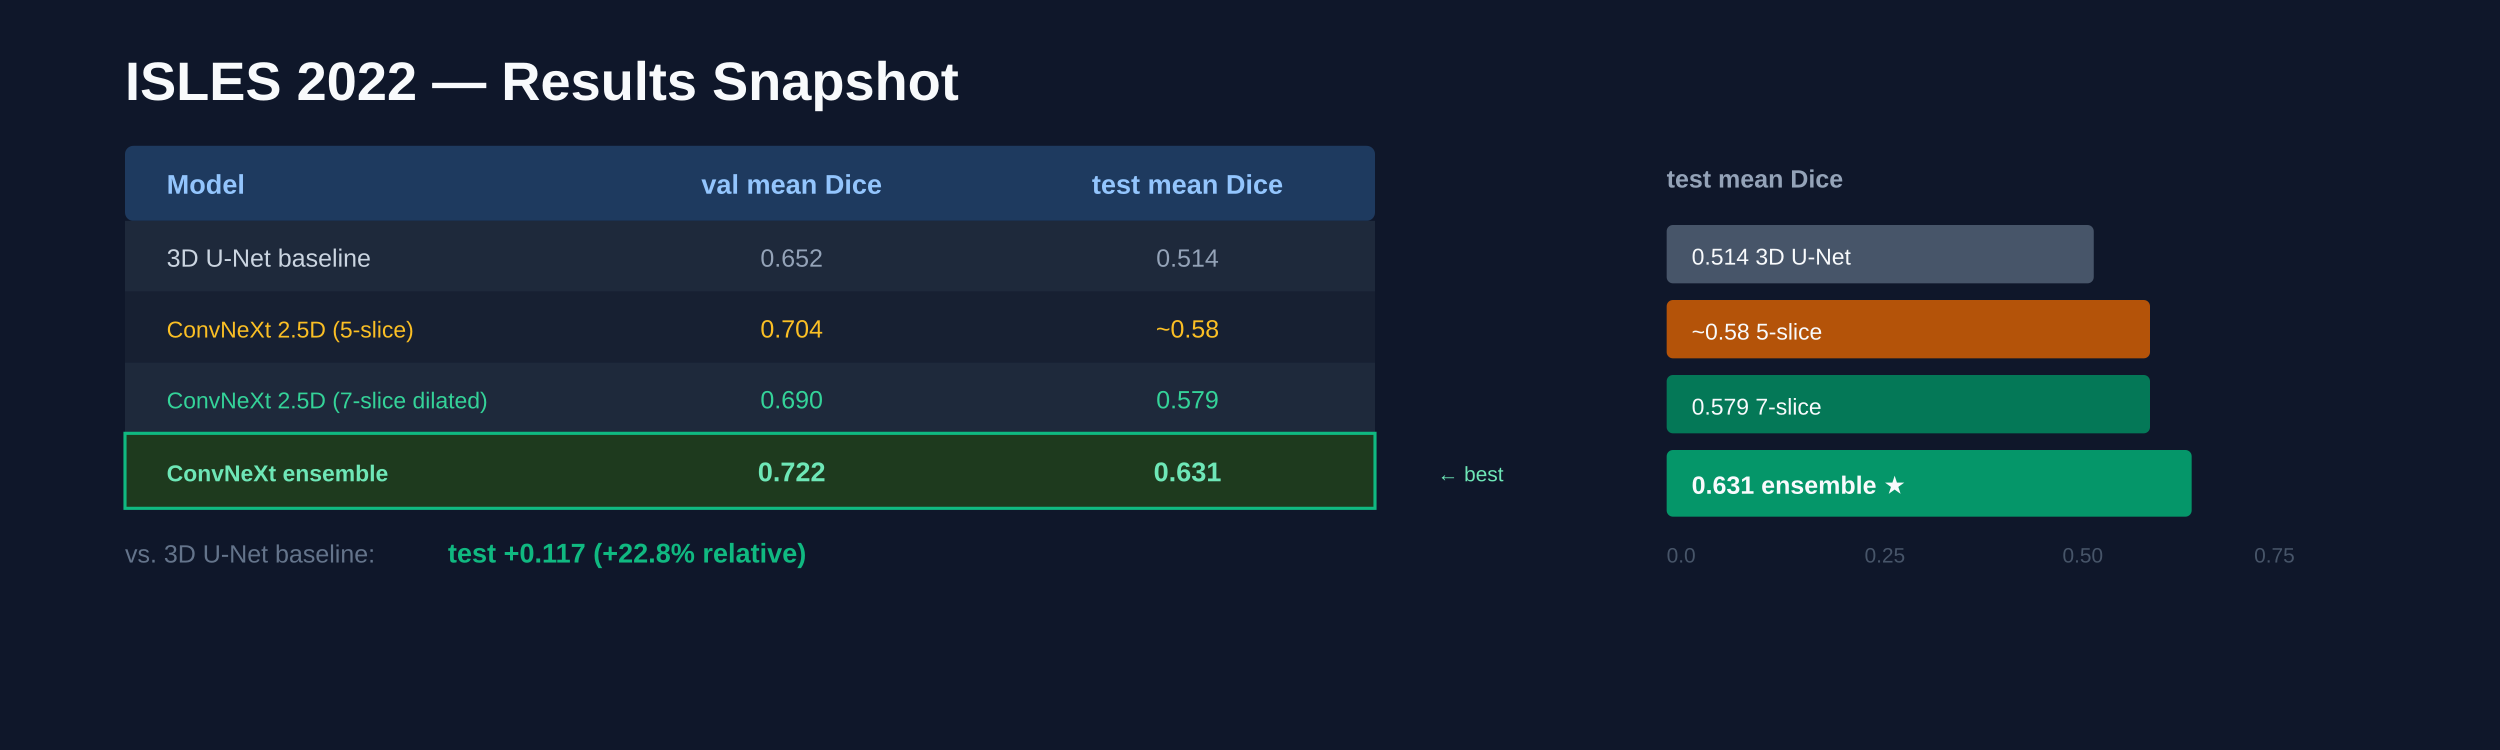
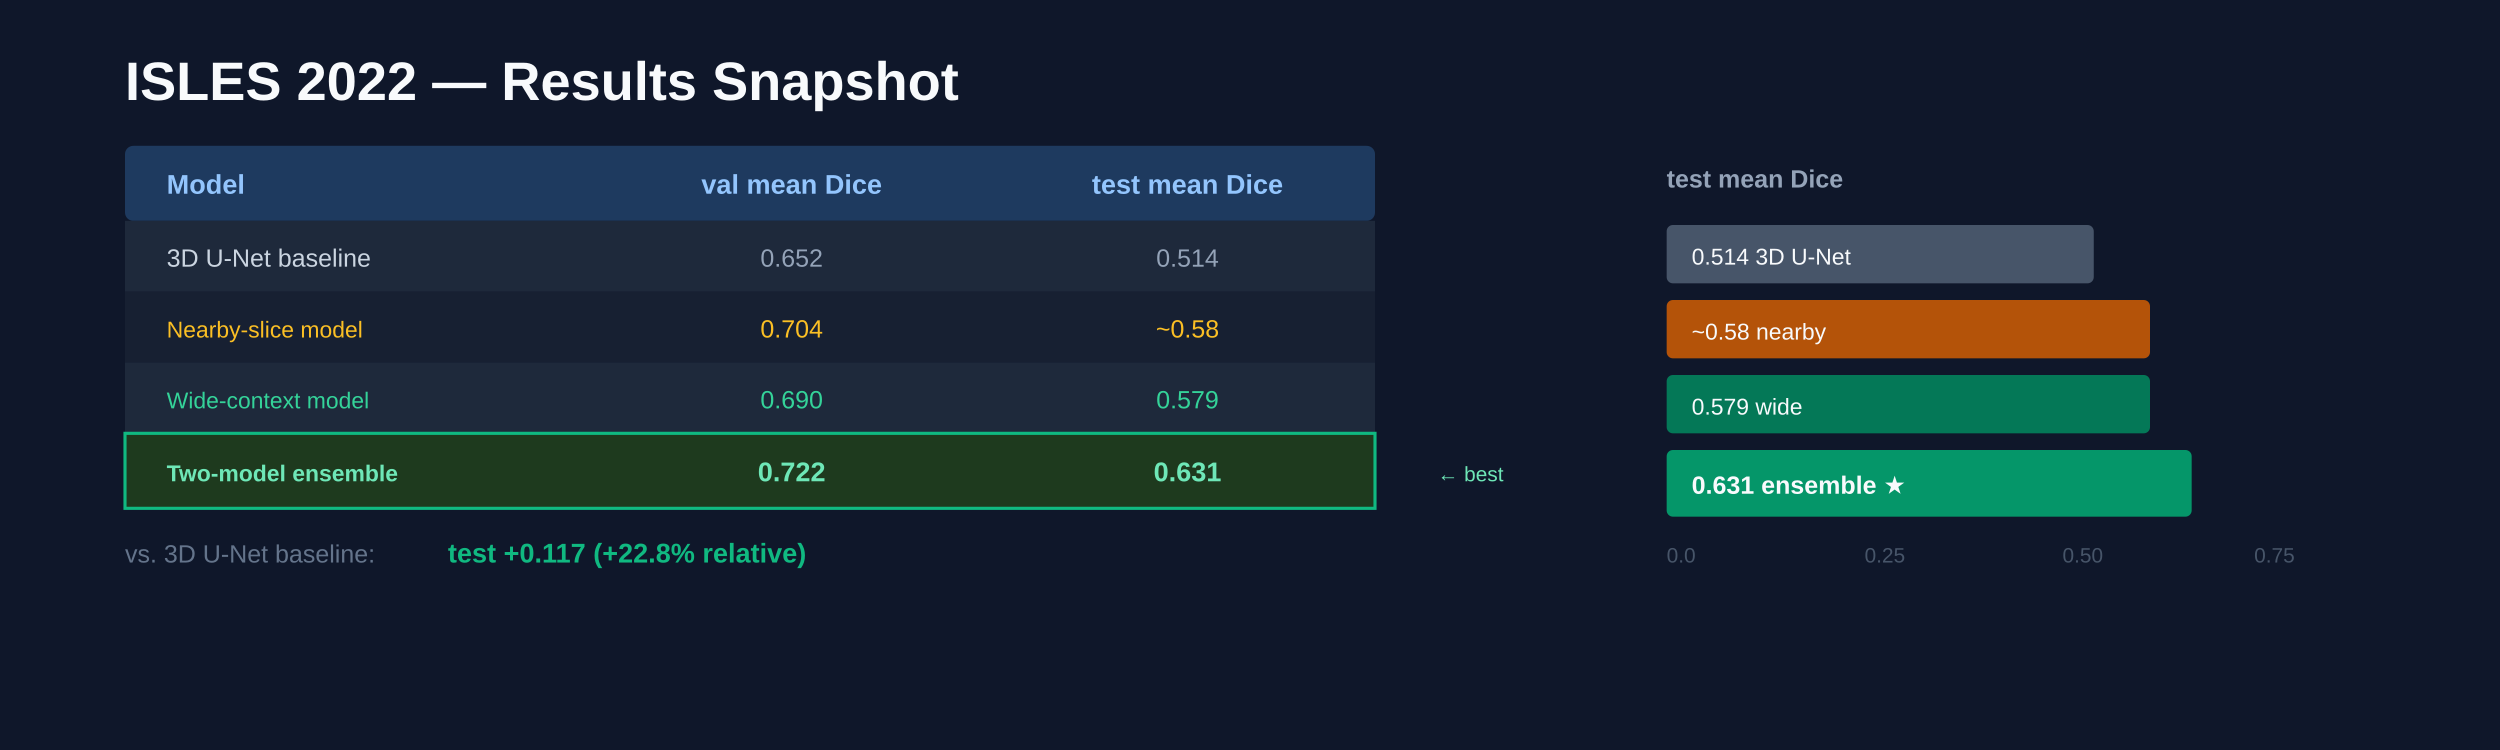
<svg xmlns="http://www.w3.org/2000/svg" width="1200" height="360" viewBox="0 0 1200 360" role="img" aria-labelledby="title desc">
  <rect width="1200" height="360" fill="#0f172a" />
  <text x="60" y="48" fill="#f8fafc" font-family="Arial, Helvetica, sans-serif" font-size="26" font-weight="700">ISLES 2022 — Results Snapshot</text>
  <rect x="60" y="70" width="600" height="36" rx="4" fill="#1e3a5f" />
  <text x="80" y="93" fill="#93c5fd" font-family="Arial" font-size="13" font-weight="700">Model</text>
  <text x="380" y="93" fill="#93c5fd" font-family="Arial" font-size="13" font-weight="700" text-anchor="middle">val mean Dice</text>
  <text x="570" y="93" fill="#93c5fd" font-family="Arial" font-size="13" font-weight="700" text-anchor="middle">test mean Dice</text>
  <rect x="60" y="106" width="600" height="34" fill="#1e293b" />
  <text x="80" y="128" fill="#cbd5e1" font-family="Arial" font-size="12">3D U-Net baseline</text>
  <text x="380" y="128" fill="#94a3b8" font-family="Arial" font-size="12" text-anchor="middle">0.652</text>
  <text x="570" y="128" fill="#94a3b8" font-family="Arial" font-size="12" text-anchor="middle">0.514</text>
  <rect x="60" y="140" width="600" height="34" fill="#172032" />
-   <text x="80" y="162" fill="#fbbf24" font-family="Arial" font-size="11">ConvNeXt 2.5D (5-slice)</text>
+   <text x="80" y="162" fill="#fbbf24" font-family="Arial" font-size="11">Nearby-slice model</text>
  <text x="380" y="162" fill="#fbbf24" font-family="Arial" font-size="12" text-anchor="middle">0.704</text>
  <text x="570" y="162" fill="#fbbf24" font-family="Arial" font-size="12" text-anchor="middle">~0.58</text>
  <rect x="60" y="174" width="600" height="34" fill="#1e293b" />
-   <text x="80" y="196" fill="#34d399" font-family="Arial" font-size="11">ConvNeXt 2.5D (7-slice dilated)</text>
+   <text x="80" y="196" fill="#34d399" font-family="Arial" font-size="11">Wide-context model</text>
  <text x="380" y="196" fill="#34d399" font-family="Arial" font-size="12" text-anchor="middle">0.690</text>
  <text x="570" y="196" fill="#34d399" font-family="Arial" font-size="12" text-anchor="middle">0.579</text>
  <rect x="60" y="208" width="600" height="36" rx="0" fill="#1e3a1e" stroke="#10b981" stroke-width="1.5" />
-   <text x="80" y="231" fill="#6ee7b7" font-family="Arial" font-size="11" font-weight="700">ConvNeXt ensemble</text>
+   <text x="80" y="231" fill="#6ee7b7" font-family="Arial" font-size="11" font-weight="700">Two-model ensemble</text>
  <text x="380" y="231" fill="#6ee7b7" font-family="Arial" font-size="13" font-weight="700" text-anchor="middle">0.722</text>
  <text x="570" y="231" fill="#6ee7b7" font-family="Arial" font-size="13" font-weight="700" text-anchor="middle">0.631</text>
  <text x="690" y="231" fill="#6ee7b7" font-family="Arial" font-size="10">← best</text>
  <text x="60" y="270" fill="#64748b" font-family="Arial" font-size="12">vs. 3D U-Net baseline:</text>
  <text x="215" y="270" fill="#10b981" font-family="Arial" font-size="13" font-weight="700">test +0.117  (+22.8% relative)</text>
  <text x="800" y="90" fill="#94a3b8" font-family="Arial" font-size="12" font-weight="700">test mean Dice</text>
  <rect x="800" y="108" width="205" height="28" rx="3" fill="#475569" />
  <text x="812" y="127" fill="#f8fafc" font-family="Arial" font-size="11">0.514  3D U-Net</text>
  <rect x="800" y="144" width="232" height="28" rx="3" fill="#b45309" />
-   <text x="812" y="163" fill="#f8fafc" font-family="Arial" font-size="11">~0.58  5-slice</text>
+   <text x="812" y="163" fill="#f8fafc" font-family="Arial" font-size="11">~0.58  nearby</text>
  <rect x="800" y="180" width="232" height="28" rx="3" fill="#047857" />
-   <text x="812" y="199" fill="#f8fafc" font-family="Arial" font-size="11">0.579  7-slice</text>
+   <text x="812" y="199" fill="#f8fafc" font-family="Arial" font-size="11">0.579  wide</text>
  <rect x="800" y="216" width="252" height="32" rx="3" fill="#059669" />
  <text x="812" y="237" fill="#f8fafc" font-family="Arial" font-size="12" font-weight="700">0.631  ensemble ★</text>
  <text x="800" y="270" fill="#475569" font-family="Arial" font-size="10">0.0</text>
  <text x="895" y="270" fill="#475569" font-family="Arial" font-size="10">0.25</text>
  <text x="990" y="270" fill="#475569" font-family="Arial" font-size="10">0.50</text>
  <text x="1082" y="270" fill="#475569" font-family="Arial" font-size="10">0.75</text>
</svg>
